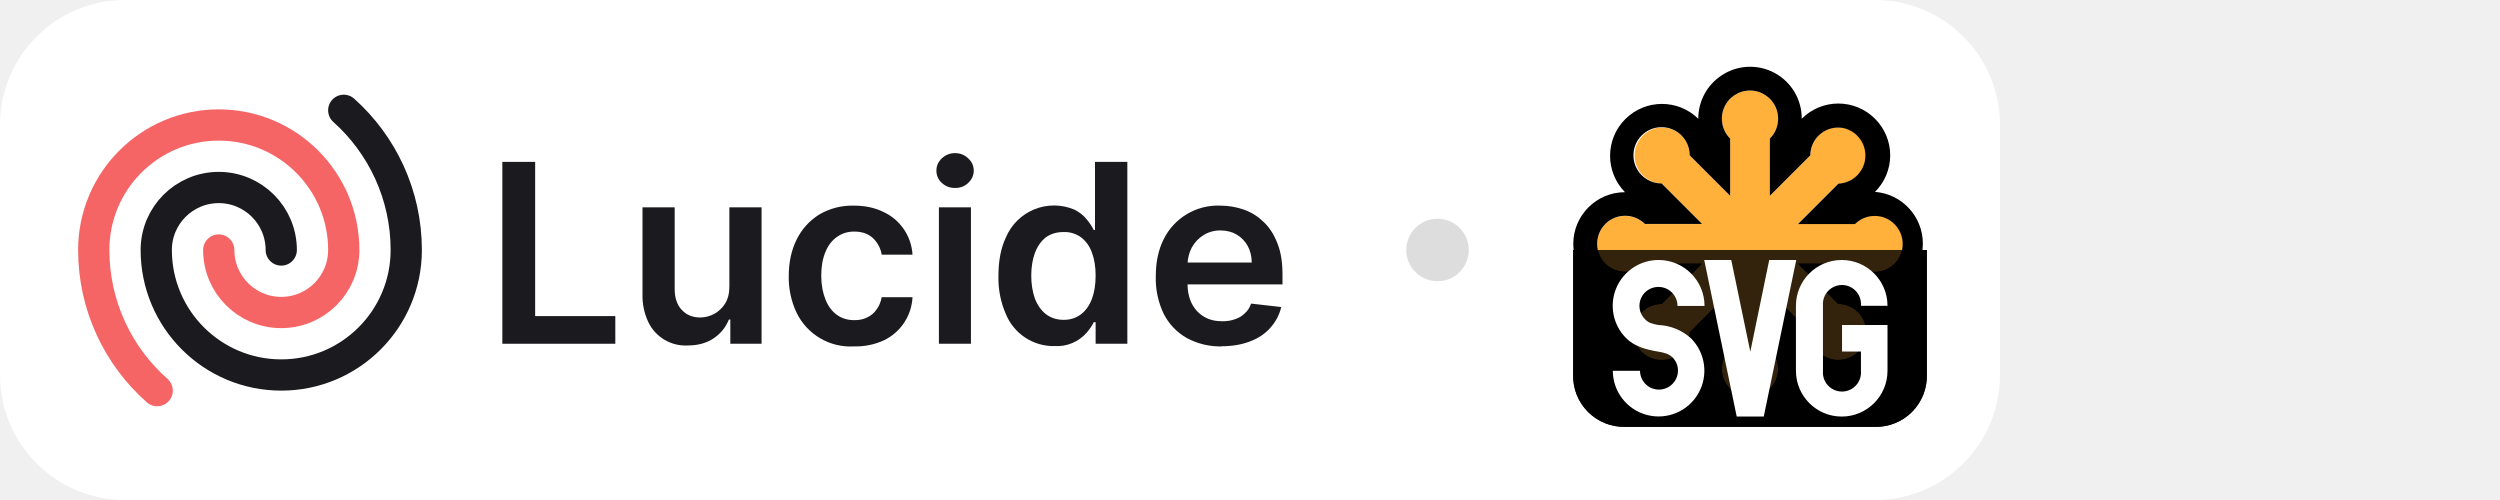
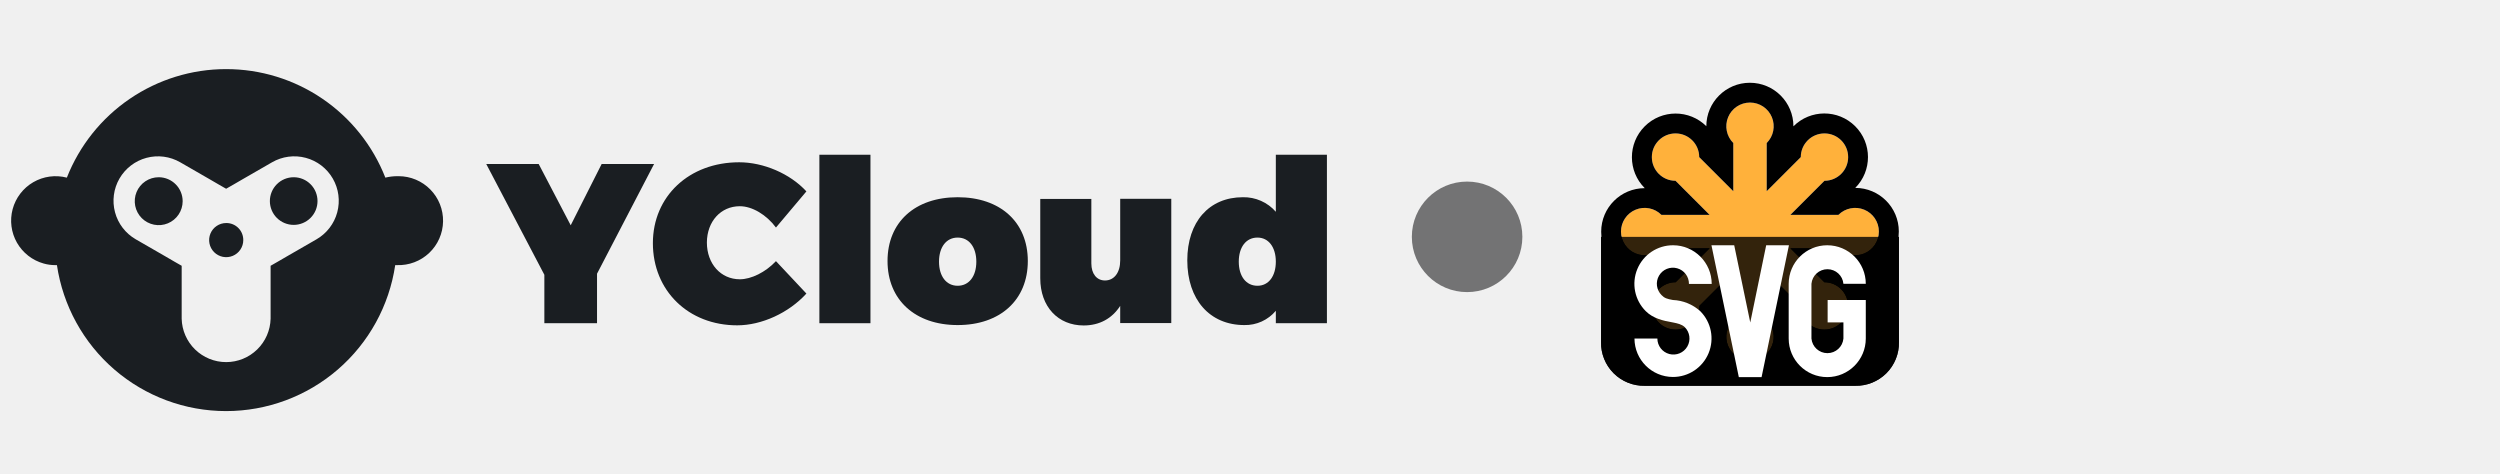
- <svg xmlns="http://www.w3.org/2000/svg" viewBox="0 0 160 32" fill="none">
-   <rect width="128" height="32" rx="8" fill="#fff" />
-   <svg fill="none" viewBox="0 0 120 24" height="24" width="120" x="4" y="4">
-     <path fill="#1B1B1F" d="M74.2 18.17a4.5 4.5 0 0 1-2.27-.55 3.7 3.7 0 0 1-1.46-1.55 5.21 5.21 0 0 1-.5-2.38c0-.9.16-1.69.5-2.37a3.87 3.87 0 0 1 3.62-2.16c.54 0 1.05.09 1.53.26s.9.44 1.27.8c.37.36.66.81.87 1.37.22.55.32 1.21.32 1.98v.63h-7.15V12.8h5.18c0-.4-.09-.74-.25-1.05-.17-.3-.4-.55-.7-.73-.3-.18-.64-.27-1.04-.27a2 2 0 0 0-1.1.3c-.32.2-.57.47-.75.8-.17.33-.26.69-.27 1.08v1.2c0 .52.1.95.28 1.31.19.36.45.64.78.83.33.2.72.29 1.17.29.3 0 .57-.04.81-.13.25-.08.46-.21.63-.38.18-.16.32-.37.4-.62l1.93.22a3 3 0 0 1-.7 1.33c-.33.37-.76.67-1.3.87-.52.2-1.12.31-1.8.31Z" />
-     <path fill="#1B1B1F" d="M63.5 18.15a3.3 3.3 0 0 1-3.13-2.06 5.73 5.73 0 0 1-.47-2.44c0-.97.16-1.79.48-2.46a3.34 3.34 0 0 1 4.39-1.77c.33.17.59.38.78.62.2.24.34.46.45.68h.08V6.36h2.07V18h-2.03v-1.38H66c-.1.22-.26.44-.46.68a2.53 2.53 0 0 1-2.04.85Zm.57-1.68c.44 0 .8-.12 1.12-.36.3-.23.54-.57.7-1 .15-.41.23-.9.23-1.47s-.08-1.06-.24-1.48a2.1 2.1 0 0 0-.69-.97 1.8 1.8 0 0 0-1.12-.34c-.46 0-.84.12-1.15.35-.3.24-.53.57-.69 1-.15.41-.23.9-.23 1.44 0 .54.08 1.03.23 1.46.16.42.4.76.7 1 .31.24.7.37 1.14.37Z" />
-     <path fill="#1B1B1F" d="M56.09 18V9.27h2.05V18H56.1Zm1.03-9.97c-.32 0-.6-.1-.84-.32a1.04 1.04 0 0 1-.35-.79c0-.31.12-.57.35-.79.24-.22.52-.33.84-.33.33 0 .61.11.84.33.24.22.36.48.36.79 0 .3-.12.57-.36.79-.23.22-.5.32-.84.32Z" />
-     <path fill="#1B1B1F" d="M50.66 18.17a3.83 3.83 0 0 1-3.68-2.16 5.24 5.24 0 0 1-.5-2.34c0-.89.17-1.67.51-2.35.34-.68.82-1.2 1.44-1.59a4.16 4.16 0 0 1 2.22-.57c.7 0 1.33.13 1.88.4a3.21 3.21 0 0 1 1.87 2.74h-1.97a1.88 1.88 0 0 0-.56-1.06c-.3-.28-.7-.42-1.2-.42-.41 0-.78.11-1.1.34-.32.22-.57.54-.74.96-.18.43-.27.93-.27 1.52 0 .6.1 1.1.27 1.53.17.42.41.75.73.98.32.23.69.34 1.12.34.3 0 .57-.05.81-.17.24-.11.45-.28.6-.5.17-.22.28-.49.34-.8h1.97a3.23 3.23 0 0 1-1.83 2.76 4.3 4.3 0 0 1-1.9.39Z" />
-     <path fill="#1B1B1F" d="M42.68 14.33V9.27h2.06V18h-2v-1.55h-.09c-.2.49-.52.89-.97 1.2-.45.3-1 .46-1.65.46a2.64 2.64 0 0 1-2.54-1.5 3.95 3.95 0 0 1-.37-1.78V9.27h2.06v5.24c0 .55.15 1 .45 1.32.3.33.7.49 1.2.49a1.89 1.89 0 0 0 1.57-.88c.19-.3.28-.67.28-1.11Z" />
-     <path fill="#1B1B1F" d="M28.15 18V6.36h2.1v9.87h5.13V18h-7.23Z" />
-     <path stroke="#1B1B1F" stroke-linecap="round" stroke-linejoin="round" stroke-width="2" d="M14 12a4 4 0 0 0-8 0 8 8 0 0 0 16 0c0-3.55-1.55-6.75-4-8.94" />
-     <path stroke="#F56565" stroke-linecap="round" stroke-linejoin="round" stroke-width="2" d="M10 12a4 4 0 0 0 8 0 8 8 0 1 0-16 0c0 3.58 1.57 6.8 4.06 9" />
-     <circle cx="88" cy="12" r="2" fill="#DDD" />
-     <path fill="#000" d="M96.68 12h22.64v8a3.26 3.26 0 0 1-3.32 3.32h-16A3.26 3.26 0 0 1 96.68 20v-8Z" />
-     <path fill="#FFB13B" d="M109.27 4.87a1.8 1.8 0 1 0-2.54 0v3.66l-2.59-2.59A1.78 1.78 0 0 0 102 4.2a1.8 1.8 0 0 0 .34 3.55l2.59 2.59h-3.66a1.79 1.79 0 1 0 0 2.54h3.66l-2.58 2.58a1.8 1.8 0 1 0 1.8 1.8l2.58-2.58v3.65a1.8 1.8 0 1 0 2.54 0v-3.65l2.58 2.58A1.8 1.8 0 0 0 114 19a1.79 1.79 0 0 0-.35-3.55l-2.58-2.58h3.65a1.8 1.8 0 1 0 0-2.54h-3.65l2.59-2.59a1.8 1.8 0 1 0-1.8-1.8l-2.59 2.59V4.87Z" />
-     <path fill="#000" fill-rule="evenodd" d="M106.73 4.87a1.8 1.8 0 1 1 2.54 0v3.66l2.59-2.59A1.78 1.78 0 0 1 114 4.2a1.8 1.8 0 0 1-.34 3.55l-2.59 2.59h3.65a1.79 1.79 0 1 1 0 2.54h-3.65l2.58 2.58a1.79 1.79 0 1 1-1.8 1.8l-2.58-2.58v3.65a1.8 1.8 0 1 1-2.54 0v-3.65l-2.58 2.58A1.8 1.8 0 0 1 102 19a1.79 1.79 0 0 1 .35-3.55l2.58-2.58h-3.66a1.79 1.79 0 1 1 0-2.54h3.66l-2.59-2.59a1.8 1.8 0 1 1 1.8-1.8l2.59 2.59V4.87Zm-2.04-1.27A3.32 3.32 0 0 0 100 8.3a3.31 3.31 0 0 0 0 6.62 3.31 3.31 0 0 0 4.69 4.69 3.3 3.3 0 0 0 3.31 3.3 3.31 3.31 0 0 0 3.31-3.3A3.31 3.31 0 0 0 116 14.9a3.32 3.32 0 0 0 0-6.62 3.3 3.3 0 0 0 0-4.68 3.31 3.31 0 0 0-4.69 0 3.3 3.3 0 0 0-5.15-2.76 3.31 3.31 0 0 0-1.47 2.75Z" clip-rule="evenodd" />
-     <path fill="#000" d="M96.68 12h22.64v8a3.26 3.26 0 0 1-3.32 3.32h-16A3.26 3.26 0 0 1 96.68 20v-8Z" opacity=".8" />
-     <path fill="#fff" d="M100.08 17.65a2.93 2.93 0 0 1 2.08-5.01c1.6 0 2.93 1.31 2.93 2.94h-1.73a1.22 1.22 0 0 0-1.09-1.21 1.21 1.21 0 0 0-.99 2.06c.22.23.42.29.86.37a3.3 3.3 0 0 1 2.08.85 2.93 2.93 0 1 1-5 2.08h1.74a1.21 1.21 0 0 0 1.68 1.11 1.22 1.22 0 0 0 .7-1.47c-.06-.19-.16-.36-.3-.5-.24-.23-.54-.3-.88-.36-.78-.13-1.54-.32-2.08-.86Zm10.88-5.01-2.08 10.02h-1.73l-2.08-10.02h1.73l1.22 5.87 1.21-5.87h1.73Zm2.93 4.16h2.91v2.93a2.93 2.93 0 0 1-5.86 0v-4.16a2.92 2.92 0 1 1 5.86 0h-1.7a1.22 1.22 0 1 0-2.43 0v4.16a1.22 1.22 0 1 0 2.43 0V18.5h-1.21V16.8Z" />
-   </svg>
+ <svg xmlns="http://www.w3.org/2000/svg" fill="none" viewBox="0 0 190 36" class="package-ycloud-logo">
+   <g transform="translate(0.5 4.5) scale(1)">
+     <path d="M29.677 8.89C29.377 8.891 29.078 8.929 28.786 9C27.833 6.567 26.167 4.478 24.008 3.007C21.848 1.535 19.295 0.75 16.681 0.752C14.069 0.753 11.518 1.541 9.36 3.012C7.202 4.483 5.537 6.57 4.581 9C3.718 8.775 2.801 8.899 2.029 9.347C1.258 9.795 0.695 10.53 0.462 11.391C0.23 12.252 0.348 13.17 0.789 13.945C1.231 14.72 1.962 15.289 2.821 15.528C3.102 15.608 3.393 15.649 3.686 15.649H3.827C4.284 18.732 5.833 21.548 8.192 23.585C10.552 25.621 13.565 26.742 16.681 26.743C19.798 26.742 22.811 25.622 25.171 23.585C27.53 21.549 29.079 18.732 29.536 15.649H29.677C30.125 15.664 30.572 15.59 30.991 15.431C31.411 15.272 31.795 15.031 32.12 14.722C32.446 14.413 32.706 14.043 32.887 13.632C33.068 13.222 33.165 12.779 33.173 12.331C33.181 11.882 33.1 11.436 32.934 11.019C32.768 10.602 32.52 10.223 32.206 9.903C31.892 9.582 31.517 9.328 31.104 9.154C30.69 8.98 30.246 8.89 29.797 8.89H29.677ZM23.556 13.687L21.303 14.985L20.629 15.377L20.066 15.699V19.722C20.044 20.604 19.679 21.443 19.047 22.059C18.416 22.675 17.569 23.02 16.686 23.02C15.804 23.02 14.957 22.675 14.325 22.059C13.694 21.443 13.328 20.604 13.307 19.722V15.699L12.743 15.377L12.07 14.985L9.817 13.687C9.04 13.239 8.474 12.501 8.242 11.635C8.01 10.769 8.131 9.847 8.579 9.071C9.028 8.294 9.766 7.728 10.632 7.496C11.497 7.264 12.42 7.385 13.196 7.833L15.449 9.131L16.123 9.523L16.686 9.845L17.25 9.523L17.924 9.131L20.177 7.833C20.953 7.385 21.875 7.264 22.741 7.496C23.607 7.728 24.345 8.294 24.793 9.071C25.241 9.847 25.363 10.769 25.131 11.635C24.899 12.501 24.332 13.239 23.556 13.687Z" fill="#1A1E22" />
+     <path d="M11.561 8.97C11.201 8.97 10.849 9.077 10.55 9.277C10.251 9.477 10.017 9.761 9.879 10.094C9.742 10.427 9.706 10.793 9.776 11.146C9.846 11.499 10.02 11.823 10.274 12.078C10.529 12.333 10.853 12.506 11.206 12.576C11.559 12.647 11.925 12.611 12.258 12.473C12.591 12.335 12.875 12.102 13.075 11.802C13.275 11.503 13.382 11.151 13.382 10.791C13.382 10.312 13.193 9.853 12.857 9.513C12.521 9.172 12.065 8.977 11.586 8.97H11.561Z" fill="#1A1E22" />
+     <path d="M16.692 12.45C16.435 12.45 16.184 12.526 15.971 12.669C15.757 12.811 15.591 13.014 15.493 13.251C15.395 13.488 15.369 13.749 15.419 14.001C15.469 14.252 15.593 14.483 15.774 14.665C15.956 14.846 16.187 14.97 16.438 15.02C16.69 15.07 16.951 15.044 17.188 14.946C17.425 14.848 17.628 14.682 17.77 14.468C17.913 14.255 17.989 14.004 17.989 13.748C17.991 13.579 17.959 13.411 17.896 13.255C17.834 13.098 17.74 12.955 17.622 12.835C17.504 12.714 17.363 12.618 17.208 12.552C17.052 12.486 16.886 12.451 16.717 12.45H16.692Z" fill="#1A1E22" />
+     <path d="M21.811 8.97C21.331 8.973 20.873 9.165 20.535 9.506C20.198 9.846 20.009 10.306 20.01 10.786C20.012 11.265 20.203 11.724 20.542 12.063C20.882 12.401 21.341 12.591 21.821 12.591C22.3 12.591 22.76 12.401 23.099 12.063C23.439 11.724 23.63 11.265 23.631 10.786C23.633 10.306 23.444 9.846 23.106 9.506C22.769 9.165 22.31 8.973 21.831 8.97H21.811Z" fill="#1A1E22" />
+     <path d="M45.226 7.964L42.874 12.621L40.44 7.964H36.455L40.871 16.383V20.064H44.874V16.302L49.21 7.964H45.226Z" fill="#1A1E22" />
+     <path d="M55.727 11.173C56.663 11.173 57.749 11.817 58.473 12.792L60.786 10.046C59.549 8.698 57.528 7.833 55.677 7.833C51.875 7.833 49.119 10.418 49.119 13.979C49.119 17.59 51.815 20.225 55.526 20.225C57.387 20.225 59.449 19.28 60.786 17.811L58.473 15.347C57.678 16.192 56.592 16.725 55.727 16.725C54.279 16.725 53.223 15.548 53.223 13.929C53.233 12.329 54.279 11.173 55.727 11.173Z" fill="#1A1E22" />
+     <path d="M65.655 7.26H61.773V20.064H65.655V7.26Z" fill="#1A1E22" />
+     <path d="M72.283 10.489C69.034 10.489 66.952 12.39 66.952 15.337C66.952 18.284 69.044 20.205 72.283 20.205C75.522 20.205 77.614 18.294 77.614 15.337C77.614 12.38 75.522 10.489 72.283 10.489ZM72.283 17.218C71.418 17.218 70.865 16.494 70.865 15.387C70.865 14.281 71.418 13.556 72.283 13.556C73.148 13.556 73.701 14.281 73.701 15.387C73.701 16.494 73.148 17.218 72.283 17.218Z" fill="#1A1E22" />
+     <path d="M84.635 15.297C84.635 16.212 84.182 16.816 83.478 16.816C82.854 16.816 82.442 16.313 82.442 15.518V10.62H78.56V16.645C78.56 18.817 79.917 20.235 81.859 20.235C83.066 20.235 84.021 19.702 84.635 18.747V20.054H88.517V10.61H84.635V15.297Z" fill="#1A1E22" />
+     <path d="M96.463 7.26V11.595C96.152 11.239 95.766 10.955 95.334 10.764C94.901 10.573 94.432 10.479 93.959 10.489C91.384 10.489 89.734 12.37 89.734 15.287C89.734 18.274 91.444 20.205 94.069 20.205C94.524 20.215 94.975 20.122 95.39 19.934C95.804 19.746 96.171 19.467 96.463 19.119V20.064H100.346V7.26H96.463ZM95.065 17.218C94.2 17.218 93.647 16.494 93.647 15.387C93.647 14.281 94.2 13.556 95.065 13.556C95.91 13.556 96.463 14.281 96.463 15.387C96.463 16.494 95.91 17.218 95.07 17.218H95.065Z" fill="#1A1E22" />
+   </g>
+   <circle cx="111.5" cy="18" r="4.2" fill="#737374" />
+   <g transform="translate(121 6)">
+     <path d="M.68 12h22.64v8A3.26 3.26 0 0 1 20 23.32H4A3.26 3.26 0 0 1 .68 20v-8Z" fill="#000" />
+     <path d="M13.27 4.87a1.8 1.8 0 1 0-2.54 0v3.66L8.14 5.94a1.8 1.8 0 1 0-1.8 1.8l2.59 2.59H5.27a1.8 1.8 0 1 0 0 2.54h3.66l-2.58 2.58a1.8 1.8 0 1 0 1.8 1.8l2.58-2.58v3.65a1.8 1.8 0 1 0 2.54 0v-3.65l2.58 2.58a1.8 1.8 0 1 0 1.8-1.8l-2.58-2.58h3.65a1.8 1.8 0 1 0 0-2.54h-3.65l2.59-2.59a1.8 1.8 0 1 0-1.8-1.8l-2.59 2.59V4.87Z" fill="#FFB13B" />
+     <path fill-rule="evenodd" clip-rule="evenodd" d="M10.73 4.87a1.8 1.8 0 1 1 2.54 0v3.66l2.59-2.59a1.8 1.8 0 1 1 1.8 1.8l-2.59 2.59h3.65a1.8 1.8 0 1 1 0 2.54h-3.65l2.58 2.58a1.8 1.8 0 1 1-1.8 1.8l-2.58-2.58v3.65a1.8 1.8 0 1 1-2.54 0v-3.65l-2.58 2.58a1.8 1.8 0 1 1-1.8-1.8l2.58-2.58H5.27a1.8 1.8 0 1 1 0-2.54h3.66L6.34 7.74a1.8 1.8 0 1 1 1.8-1.8l2.59 2.59V4.87ZM8.69 3.6A3.31 3.31 0 0 0 4 8.3a3.31 3.31 0 0 0 0 6.62A3.31 3.31 0 0 0 8.7 19.6a3.31 3.31 0 0 0 6.62 0A3.31 3.31 0 0 0 20 14.9a3.31 3.31 0 0 0 0-6.62A3.31 3.31 0 0 0 15.3 3.6a3.31 3.31 0 0 0-6.62 0Z" fill="#000" />
+     <path opacity=".8" d="M.68 12h22.64v8A3.26 3.26 0 0 1 20 23.32H4A3.26 3.26 0 0 1 .68 20v-8Z" fill="#000" />
+     <path d="M4.08 17.65a2.93 2.93 0 0 1 2.08-5.01c1.6 0 2.93 1.31 2.93 2.94H7.36a1.22 1.22 0 1 0-2.08.85c.22.23.42.29.86.37a3.3 3.3 0 0 1 2.08.85 2.93 2.93 0 0 1-2.08 5 2.93 2.93 0 0 1-2.92-2.92h1.74a1.22 1.22 0 1 0 2.08-.87c-.24-.22-.54-.28-.88-.35-.78-.13-1.54-.32-2.08-.86Zm10.88-5.01-2.08 10.02h-1.73L9.07 12.64h1.73l1.22 5.87 1.21-5.87h1.73Zm2.93 4.16h2.91v2.93a2.93 2.93 0 1 1-5.86 0v-4.16a2.93 2.93 0 1 1 5.86 0h-1.7a1.22 1.22 0 0 0-2.43 0v4.16a1.22 1.22 0 0 0 2.43 0V18.5H17.9V16.8Z" fill="#fff" />
+   </g>
</svg>
